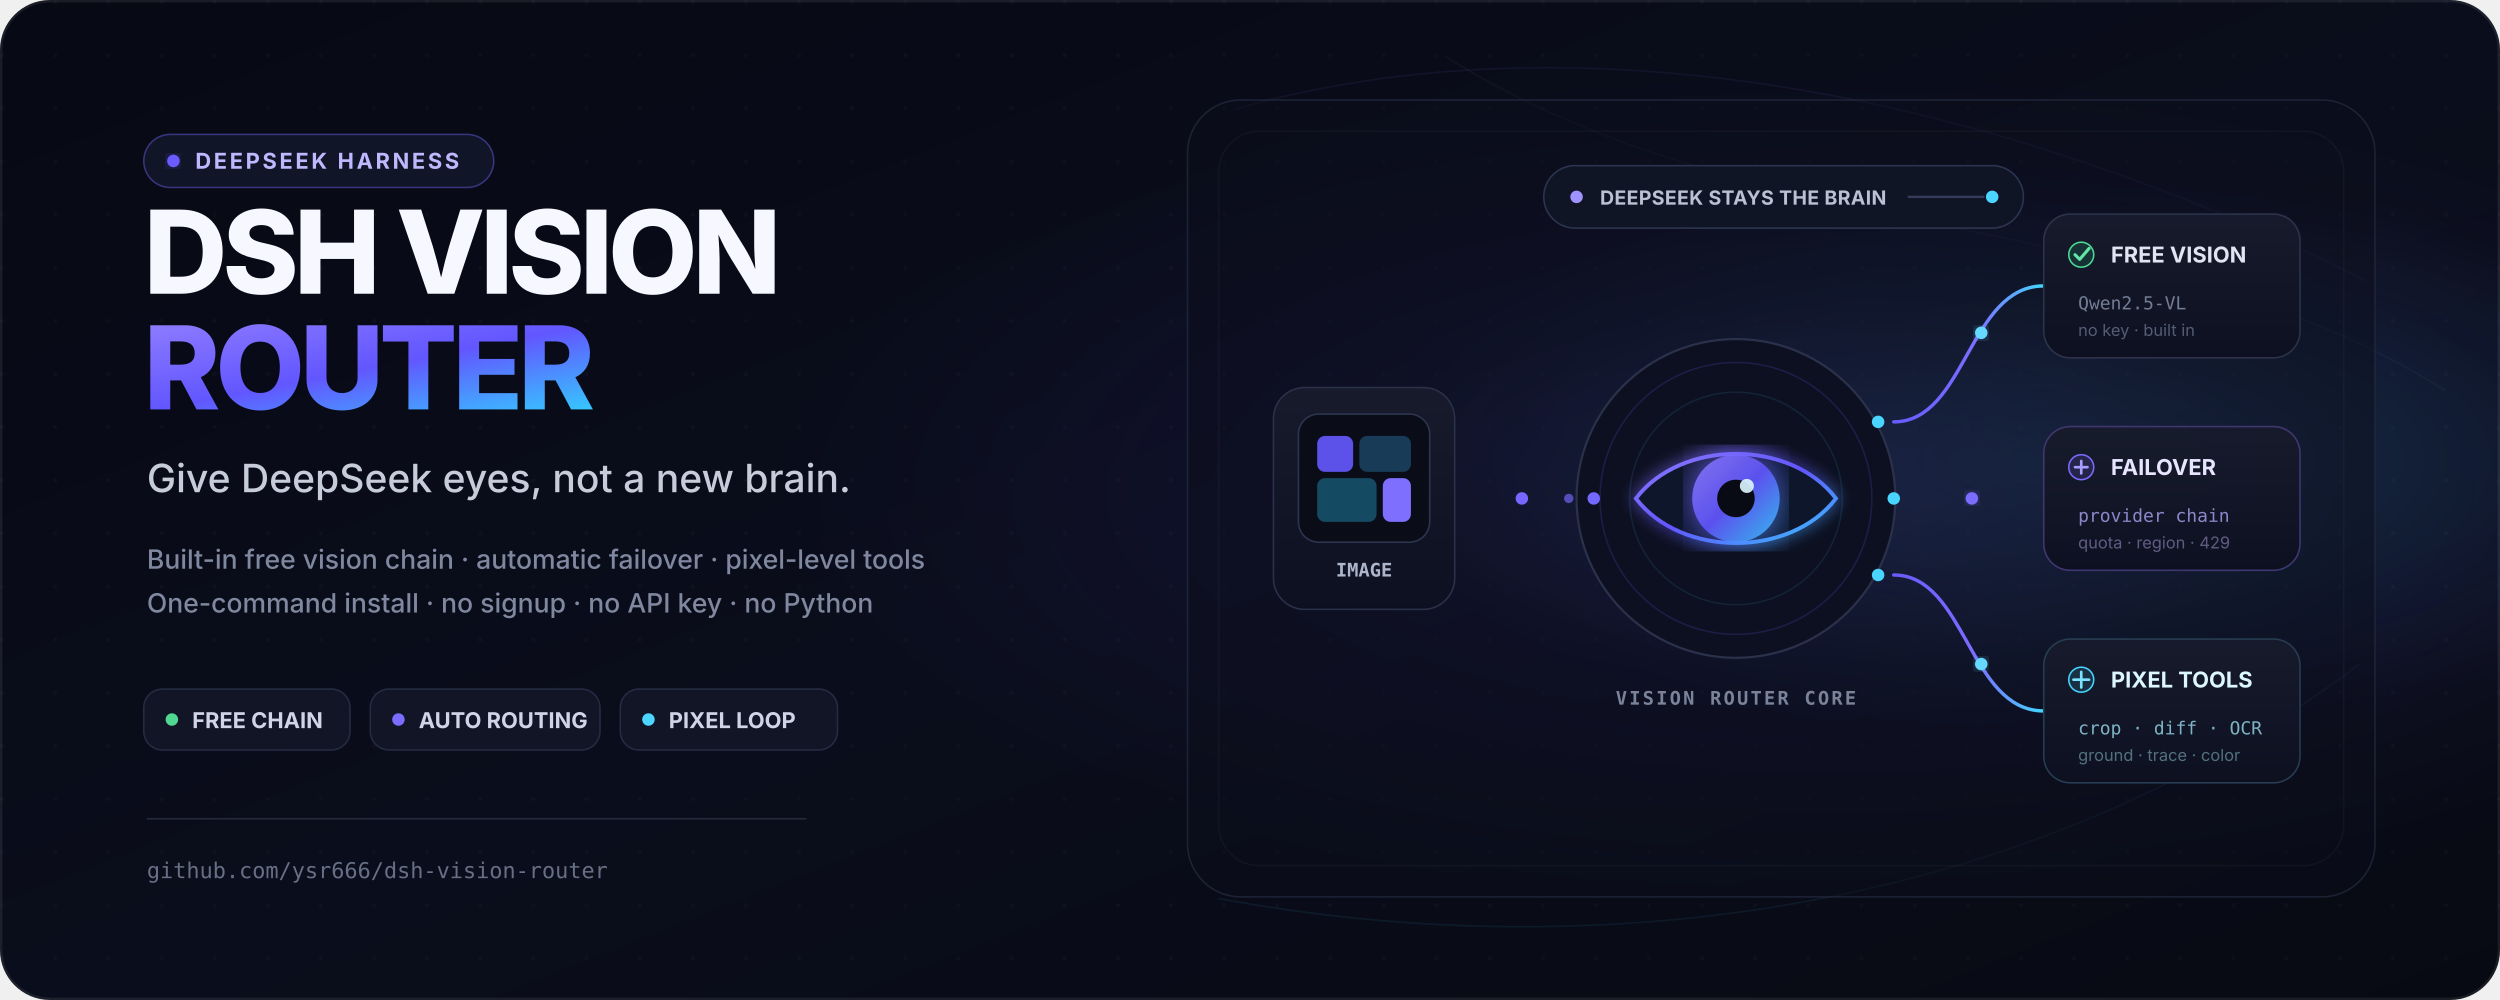
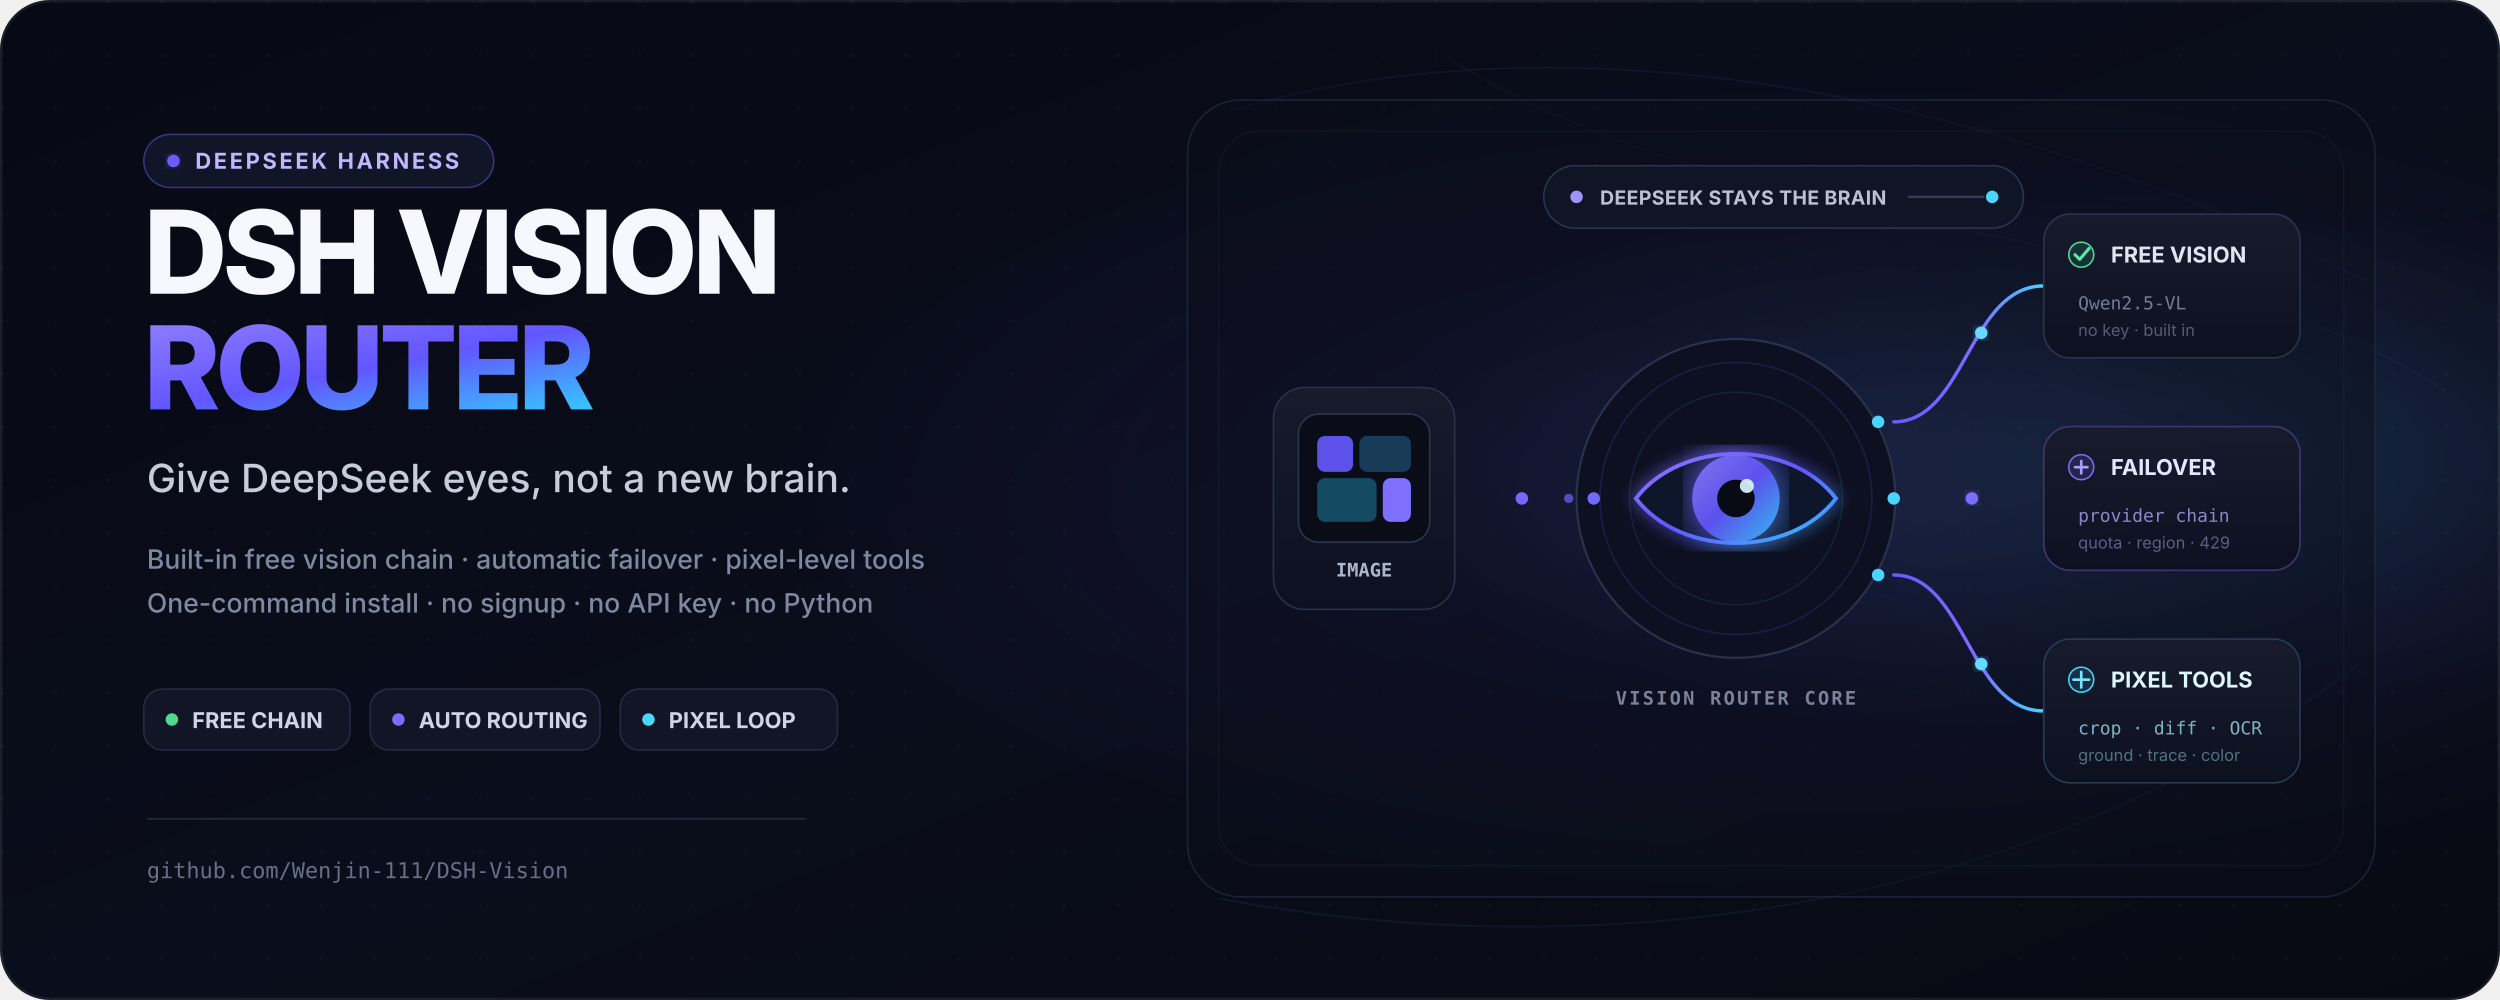
<svg xmlns="http://www.w3.org/2000/svg" width="1600" height="640" viewBox="0 0 1600 640">
  <defs>
    <linearGradient id="bg" x1="0" y1="0" x2="1" y2="1">
      <stop offset="0" stop-color="#070914" />
      <stop offset="0.52" stop-color="#0A0D1B" />
      <stop offset="1" stop-color="#080A13" />
    </linearGradient>
    <radialGradient id="violetGlow" cx="73%" cy="49%" r="42%">
      <stop offset="0" stop-color="#715CFF" stop-opacity=".23" />
      <stop offset=".45" stop-color="#604CFF" stop-opacity=".08" />
      <stop offset="1" stop-color="#604CFF" stop-opacity="0" />
    </radialGradient>
    <radialGradient id="cyanGlow" cx="82%" cy="46%" r="28%">
      <stop offset="0" stop-color="#46D8FF" stop-opacity=".15" />
      <stop offset="1" stop-color="#46D8FF" stop-opacity="0" />
    </radialGradient>
    <linearGradient id="iris" x1="0" y1="0" x2="1" y2="1">
      <stop offset="0" stop-color="#8D7BFF" />
      <stop offset=".5" stop-color="#6256FF" />
      <stop offset="1" stop-color="#36C8FF" />
    </linearGradient>
    <linearGradient id="route" x1="0" y1="0" x2="1" y2="0">
      <stop offset="0" stop-color="#695BFF" />
      <stop offset=".55" stop-color="#7B6DFF" />
      <stop offset="1" stop-color="#42D8FF" />
    </linearGradient>
    <linearGradient id="chip" x1="0" y1="0" x2="0" y2="1">
      <stop offset="0" stop-color="#171B2C" stop-opacity=".95" />
      <stop offset="1" stop-color="#0D1020" stop-opacity=".95" />
    </linearGradient>
    <filter id="blur40">
      <feGaussianBlur stdDeviation="40" />
    </filter>
    <filter id="glow">
      <feGaussianBlur stdDeviation="5" result="b" />
      <feMerge>
        <feMergeNode in="b" />
        <feMergeNode in="SourceGraphic" />
      </feMerge>
    </filter>
    <filter id="softGlow">
      <feGaussianBlur stdDeviation="12" result="b" />
      <feMerge>
        <feMergeNode in="b" />
        <feMergeNode in="SourceGraphic" />
      </feMerge>
    </filter>
    <pattern id="dots" width="34" height="34" patternUnits="userSpaceOnUse">
      <circle cx="1.4" cy="1.4" r="1.35" fill="#65708A" opacity=".12" />
    </pattern>
  </defs>
  <rect width="1600" height="640" rx="32" fill="url(#bg)" />
  <rect width="1600" height="640" rx="32" fill="url(#dots)" opacity=".45" />
  <rect width="1600" height="640" rx="32" fill="url(#violetGlow)" />
  <rect width="1600" height="640" rx="32" fill="url(#cyanGlow)" />
  <path d="M790 70 C980 15 1240 42 1515 180" fill="none" stroke="#8D7BFF" stroke-opacity=".08" stroke-width="1" />
  <path d="M780 575 C1020 620 1300 585 1510 425" fill="none" stroke="#47CFFF" stroke-opacity=".08" stroke-width="1" />
  <path d="M925 36 C1120 160 1380 132 1565 250" fill="none" stroke="#FFFFFF" stroke-opacity=".035" stroke-width="1" />
  <g transform="translate(92,86)">
    <g>
      <rect x="0" y="0" width="224" height="34" rx="17" fill="#111528" stroke="#7568FF" stroke-opacity=".42" />
      <circle cx="19" cy="17" r="4" fill="#6A5BFF" filter="url(#glow)" />
      <text x="33" y="22" fill="#BFB8FF" font-family="Inter, Arial, sans-serif" font-size="14" font-weight="700" letter-spacing="1.7">DEEPSEEK HARNESS</text>
    </g>
    <text x="0" y="102" fill="#F7F8FF" font-family="Inter, Arial, sans-serif" font-size="74" font-weight="760" letter-spacing="-3.1">DSH VISION</text>
    <text x="0" y="176" fill="url(#iris)" font-family="Inter, Arial, sans-serif" font-size="74" font-weight="760" letter-spacing="-3.1">ROUTER</text>
    <text x="2" y="229" fill="#C7CCDB" font-family="Inter, Arial, sans-serif" font-size="25" font-weight="500">Give DeepSeek eyes, not a new brain.</text>
    <text x="2" y="278" fill="#7F889F" font-family="Inter, Arial, sans-serif" font-size="17" font-weight="500">Built-in free vision chain · automatic failover · pixel-level tools</text>
    <text x="2" y="306" fill="#7F889F" font-family="Inter, Arial, sans-serif" font-size="17" font-weight="500">One-command install · no signup · no API key · no Python</text>
    <g transform="translate(0,355)">
      <g>
        <rect x="0" y="0" width="132" height="39" rx="12" fill="#111526" stroke="#252B42" />
        <circle cx="18" cy="19.5" r="4" fill="#50D890" />
        <text x="31" y="25" fill="#CFD5E6" font-family="Inter, Arial, sans-serif" font-size="14" font-weight="650">FREE CHAIN</text>
      </g>
      <g transform="translate(145,0)">
        <rect x="0" y="0" width="147" height="39" rx="12" fill="#111526" stroke="#252B42" />
        <circle cx="18" cy="19.5" r="4" fill="#7B6DFF" />
        <text x="31" y="25" fill="#CFD5E6" font-family="Inter, Arial, sans-serif" font-size="14" font-weight="650">AUTO ROUTING</text>
      </g>
      <g transform="translate(305,0)">
        <rect x="0" y="0" width="139" height="39" rx="12" fill="#111526" stroke="#252B42" />
        <circle cx="18" cy="19.5" r="4" fill="#4CD5FF" />
        <text x="31" y="25" fill="#CFD5E6" font-family="Inter, Arial, sans-serif" font-size="14" font-weight="650">PIXEL LOOP</text>
      </g>
    </g>
    <g transform="translate(2,438)">
      <path d="M0 0 H422" stroke="#252A3C" />
-       <text x="0" y="38" fill="#666F85" font-family="ui-monospace, SFMono-Regular, Menlo, monospace" font-size="14">github.com/ysr666/dsh-vision-router</text>
+       <text x="0" y="38" fill="#666F85" font-family="ui-monospace, SFMono-Regular, Menlo, monospace" font-size="14">github.com/Wenjin-111/DSH-Vision</text>
    </g>
  </g>
  <g>
    <rect x="760" y="64" width="760" height="510" rx="34" fill="#0C0F1C" fill-opacity=".45" stroke="#252B40" stroke-opacity=".72" />
    <rect x="780" y="84" width="720" height="470" rx="26" fill="none" stroke="#FFFFFF" stroke-opacity=".035" />
    <g transform="translate(815,248)">
      <rect x="0" y="0" width="116" height="142" rx="20" fill="url(#chip)" stroke="#2B3148" />
      <rect x="16" y="17" width="84" height="82" rx="13" fill="#0A0D17" stroke="#2D3550" />
      <rect x="28" y="31" width="23" height="23" rx="5" fill="#5C51E8" />
      <rect x="55" y="31" width="33" height="23" rx="5" fill="#183C58" />
      <rect x="28" y="58" width="38" height="28" rx="5" fill="#154A63" />
      <rect x="70" y="58" width="18" height="28" rx="5" fill="#7F6FFF" />
      <text x="58" y="121" text-anchor="middle" fill="#AEB6CC" font-family="ui-monospace, SFMono-Regular, Menlo, monospace" font-size="12" font-weight="700">IMAGE</text>
    </g>
    <path d="M931 319 C978 319 995 319 1032 319" fill="none" stroke="url(#route)" stroke-width="2.7" stroke-linecap="round" filter="url(#glow)" />
    <circle cx="974" cy="319" r="4" fill="#7668FF" />
    <circle cx="1004" cy="319" r="3" fill="#7668FF" opacity=".65" />
    <g transform="translate(1111,319)">
      <circle cx="0" cy="0" r="102" fill="#0D1020" stroke="#2B314B" stroke-width="1.4" />
      <circle cx="0" cy="0" r="87" fill="none" stroke="#6659FF" stroke-opacity=".18" />
      <circle cx="0" cy="0" r="68" fill="none" stroke="#46D7FF" stroke-opacity=".10" />
      <path d="M-64 0 C-35 -38 35 -38 64 0 C35 38 -35 38 -64 0Z" fill="#11162A" stroke="url(#iris)" stroke-width="2.5" filter="url(#glow)" />
      <circle cx="0" cy="0" r="28" fill="url(#iris)" opacity=".92" filter="url(#softGlow)" />
      <circle cx="0" cy="0" r="12" fill="#080B14" />
      <circle cx="7" cy="-8" r="4.5" fill="#DDF8FF" opacity=".9" />
      <circle cx="-91" cy="0" r="4" fill="#7568FF" />
      <circle cx="91" cy="-49" r="4" fill="#49D5FF" />
      <circle cx="101" cy="0" r="4" fill="#49D5FF" />
      <circle cx="91" cy="49" r="4" fill="#49D5FF" />
      <text x="0" y="132" text-anchor="middle" fill="#7A839A" font-family="ui-monospace, SFMono-Regular, Menlo, monospace" font-size="12" font-weight="700" letter-spacing="1.4">VISION ROUTER CORE</text>
    </g>
    <path d="M1212 270 C1258 270 1260 183 1308 183" fill="none" stroke="url(#route)" stroke-width="2.2" stroke-linecap="round" />
    <path d="M1214 319 C1264 319 1266 319 1308 319" fill="none" stroke="url(#route)" stroke-width="2.2" stroke-linecap="round" />
    <path d="M1212 368 C1258 368 1260 455 1308 455" fill="none" stroke="url(#route)" stroke-width="2.2" stroke-linecap="round" />
    <circle cx="1268" cy="213" r="4" fill="#65D9FF" filter="url(#glow)" />
    <circle cx="1262" cy="319" r="4" fill="#7B6DFF" filter="url(#glow)" />
    <circle cx="1268" cy="425" r="4" fill="#65D9FF" filter="url(#glow)" />
    <g transform="translate(1308,137)">
      <rect x="0" y="0" width="164" height="92" rx="17" fill="url(#chip)" stroke="#2C334B" />
      <circle cx="24" cy="26" r="8" fill="#2ED887" fill-opacity=".14" stroke="#4BDB96" />
      <path d="M20 26 l3 3 l6 -7" fill="none" stroke="#60E6A5" stroke-width="2" stroke-linecap="round" stroke-linejoin="round" />
      <text x="43" y="31" fill="#E0E5F2" font-family="Inter, Arial, sans-serif" font-size="14" font-weight="700">FREE VISION</text>
      <text x="22" y="61" fill="#737D94" font-family="ui-monospace, SFMono-Regular, Menlo, monospace" font-size="11.5">Qwen2.5-VL</text>
      <text x="22" y="78" fill="#535D74" font-family="Inter, Arial, sans-serif" font-size="10.5">no key · built in</text>
    </g>
    <g transform="translate(1308,273)">
      <rect x="0" y="0" width="164" height="92" rx="17" fill="url(#chip)" stroke="#403772" />
      <circle cx="24" cy="26" r="8" fill="#7A6BFF" fill-opacity=".15" stroke="#7A6BFF" />
      <path d="M20 26 h8 M24 22 v8" stroke="#A79DFF" stroke-width="1.7" stroke-linecap="round" />
      <text x="43" y="31" fill="#E7E4FF" font-family="Inter, Arial, sans-serif" font-size="14" font-weight="700">FAILOVER</text>
      <text x="22" y="61" fill="#8E86C9" font-family="ui-monospace, SFMono-Regular, Menlo, monospace" font-size="11.5">provider chain</text>
      <text x="22" y="78" fill="#615B83" font-family="Inter, Arial, sans-serif" font-size="10.5">quota · region · 429</text>
    </g>
    <g transform="translate(1308,409)">
      <rect x="0" y="0" width="164" height="92" rx="17" fill="url(#chip)" stroke="#263D52" />
      <circle cx="24" cy="26" r="8" fill="#43D6FF" fill-opacity=".13" stroke="#44D6FF" />
      <path d="M19 26 h10 M24 21 v10" stroke="#7AE3FF" stroke-width="1.7" stroke-linecap="round" />
      <text x="43" y="31" fill="#DDF7FF" font-family="Inter, Arial, sans-serif" font-size="14" font-weight="700">PIXEL TOOLS</text>
      <text x="22" y="61" fill="#7DB5C6" font-family="ui-monospace, SFMono-Regular, Menlo, monospace" font-size="11.5">crop · diff · OCR</text>
      <text x="22" y="78" fill="#52707D" font-family="Inter, Arial, sans-serif" font-size="10.5">ground · trace · color</text>
    </g>
    <g transform="translate(988,106)">
      <rect x="0" y="0" width="307" height="40" rx="20" fill="#101526" stroke="#2D3450" />
      <circle cx="21" cy="20" r="4" fill="#A092FF" />
      <text x="36" y="25" fill="#BAC1D2" font-family="Inter, Arial, sans-serif" font-size="12.5" font-weight="650" letter-spacing=".2">DEEPSEEK STAYS THE BRAIN</text>
      <path d="M233 20 h49" stroke="#343C59" stroke-width="1.5" />
      <circle cx="287" cy="20" r="4" fill="#4BD5FF" />
    </g>
  </g>
  <rect x=".75" y=".75" width="1598.5" height="638.5" rx="31.25" fill="none" stroke="#FFFFFF" stroke-opacity=".08" stroke-width="1.5" />
</svg>
